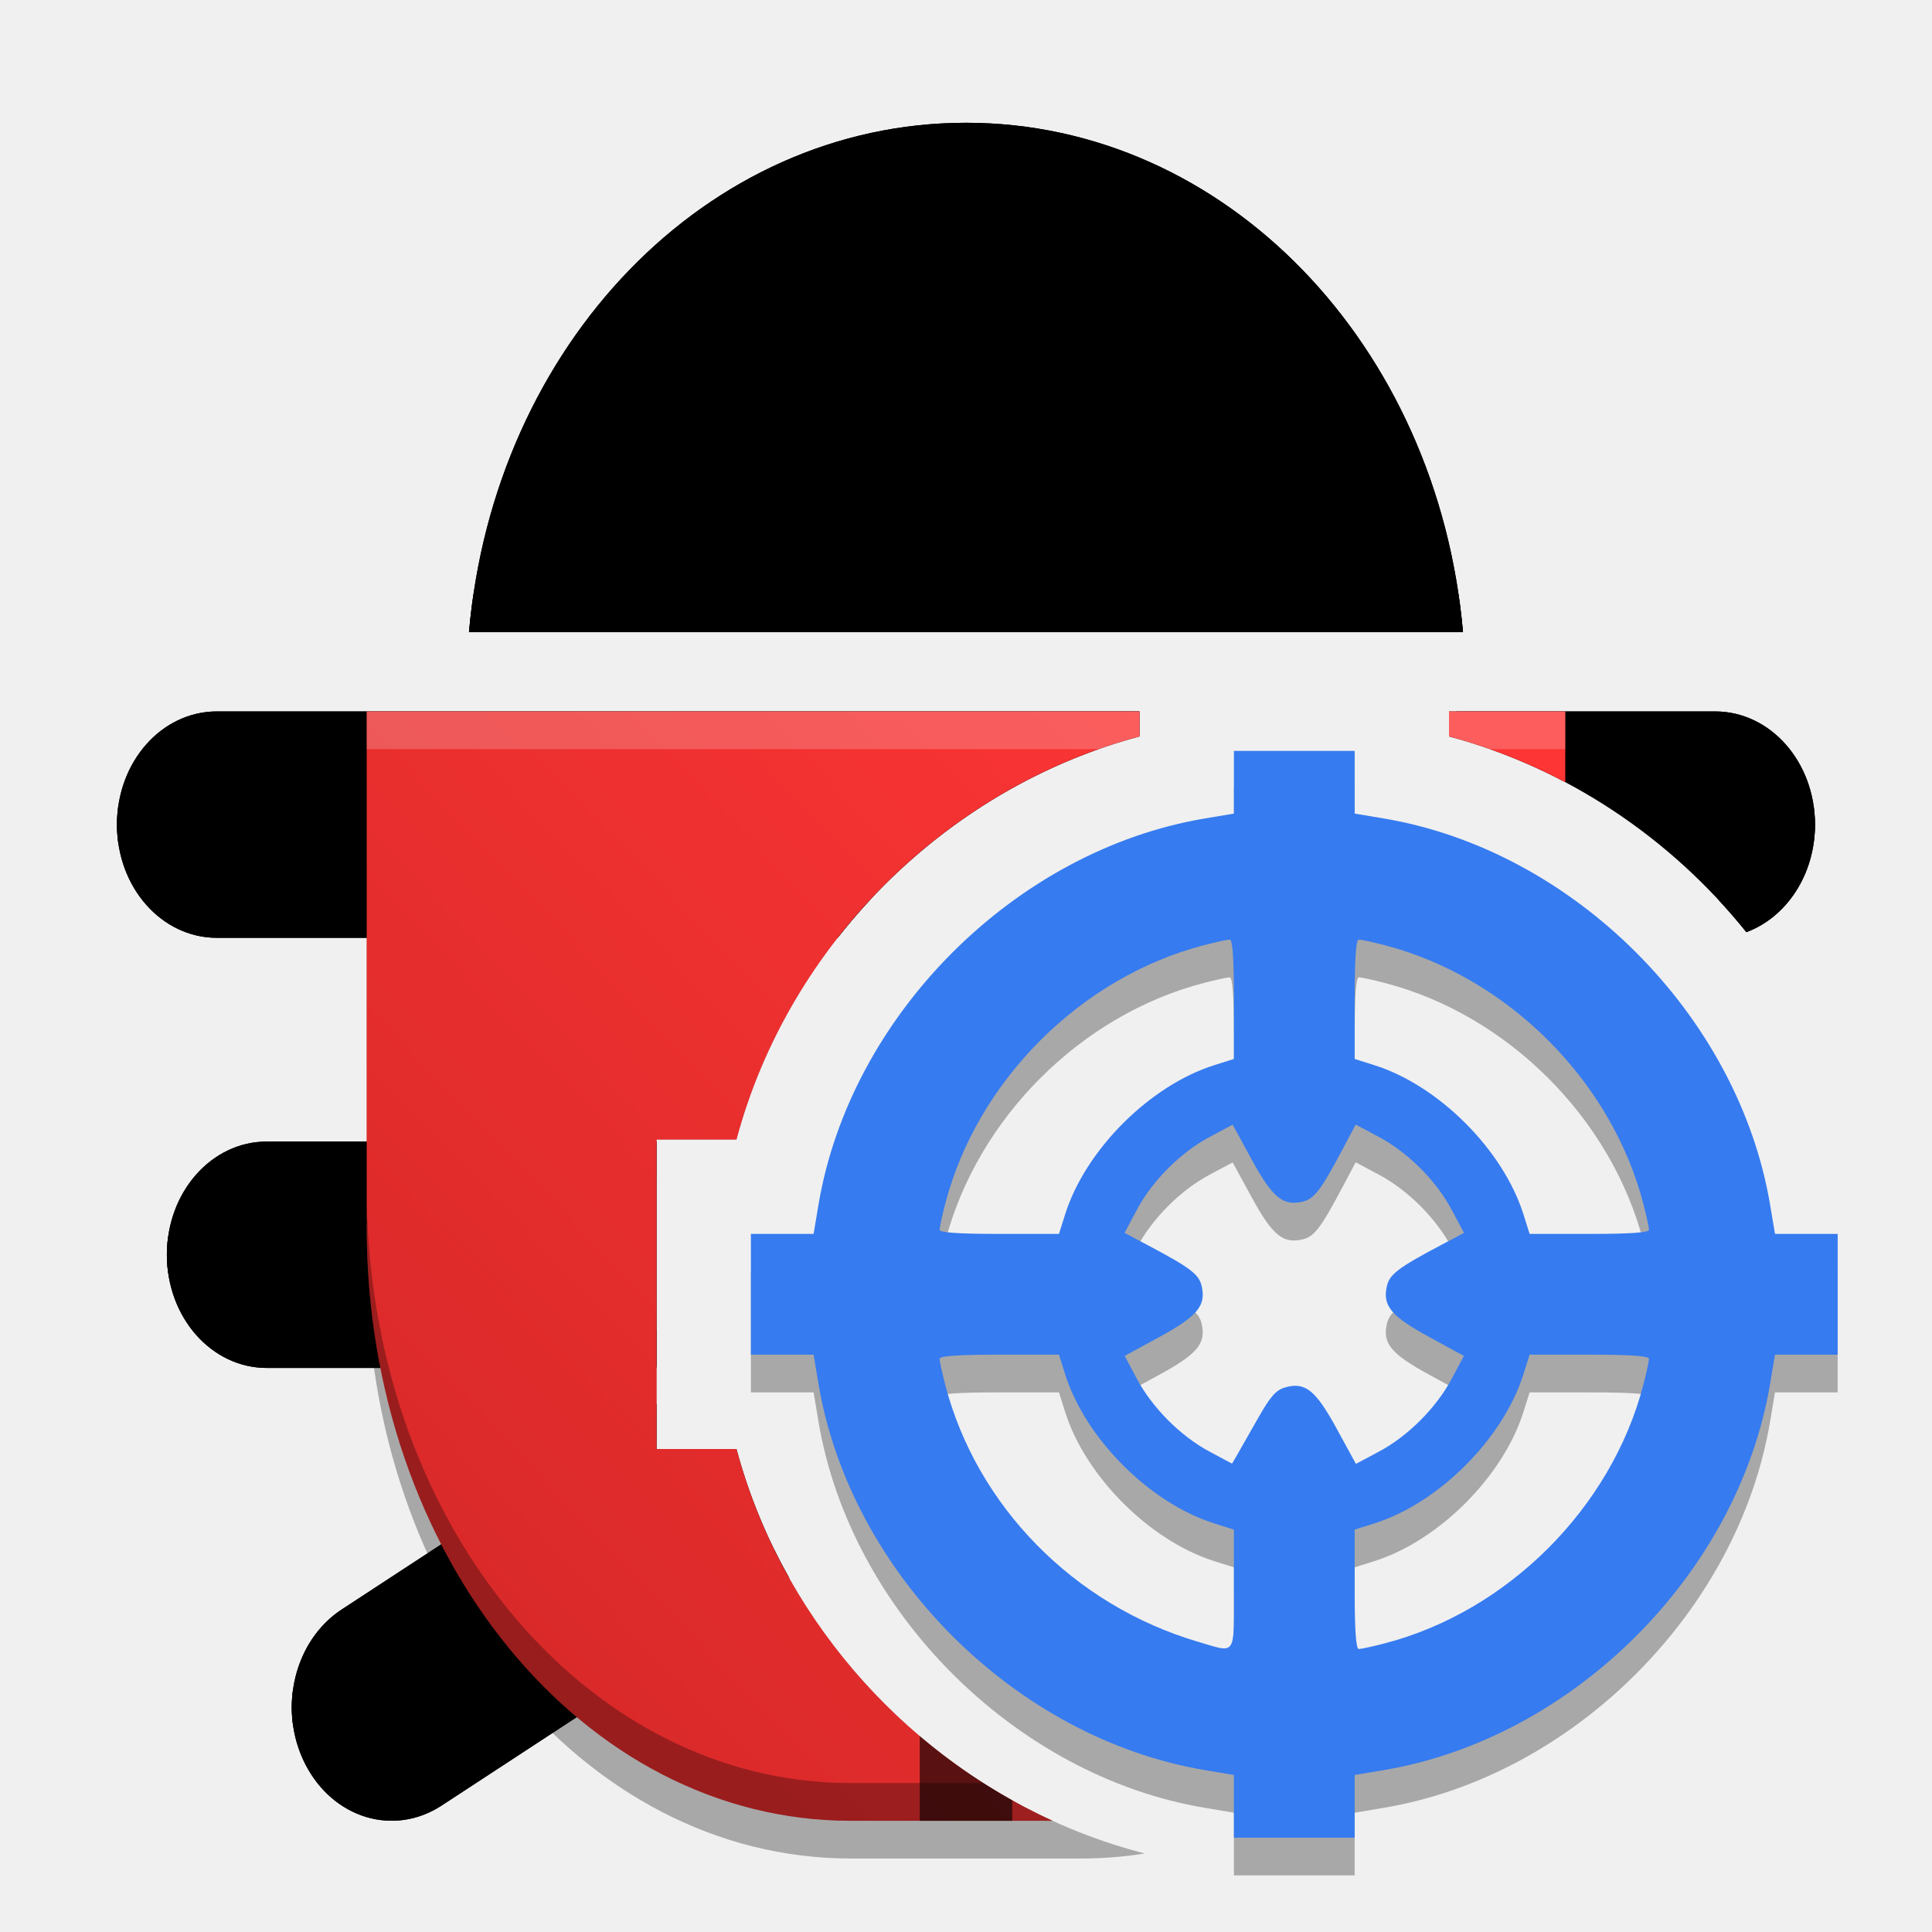
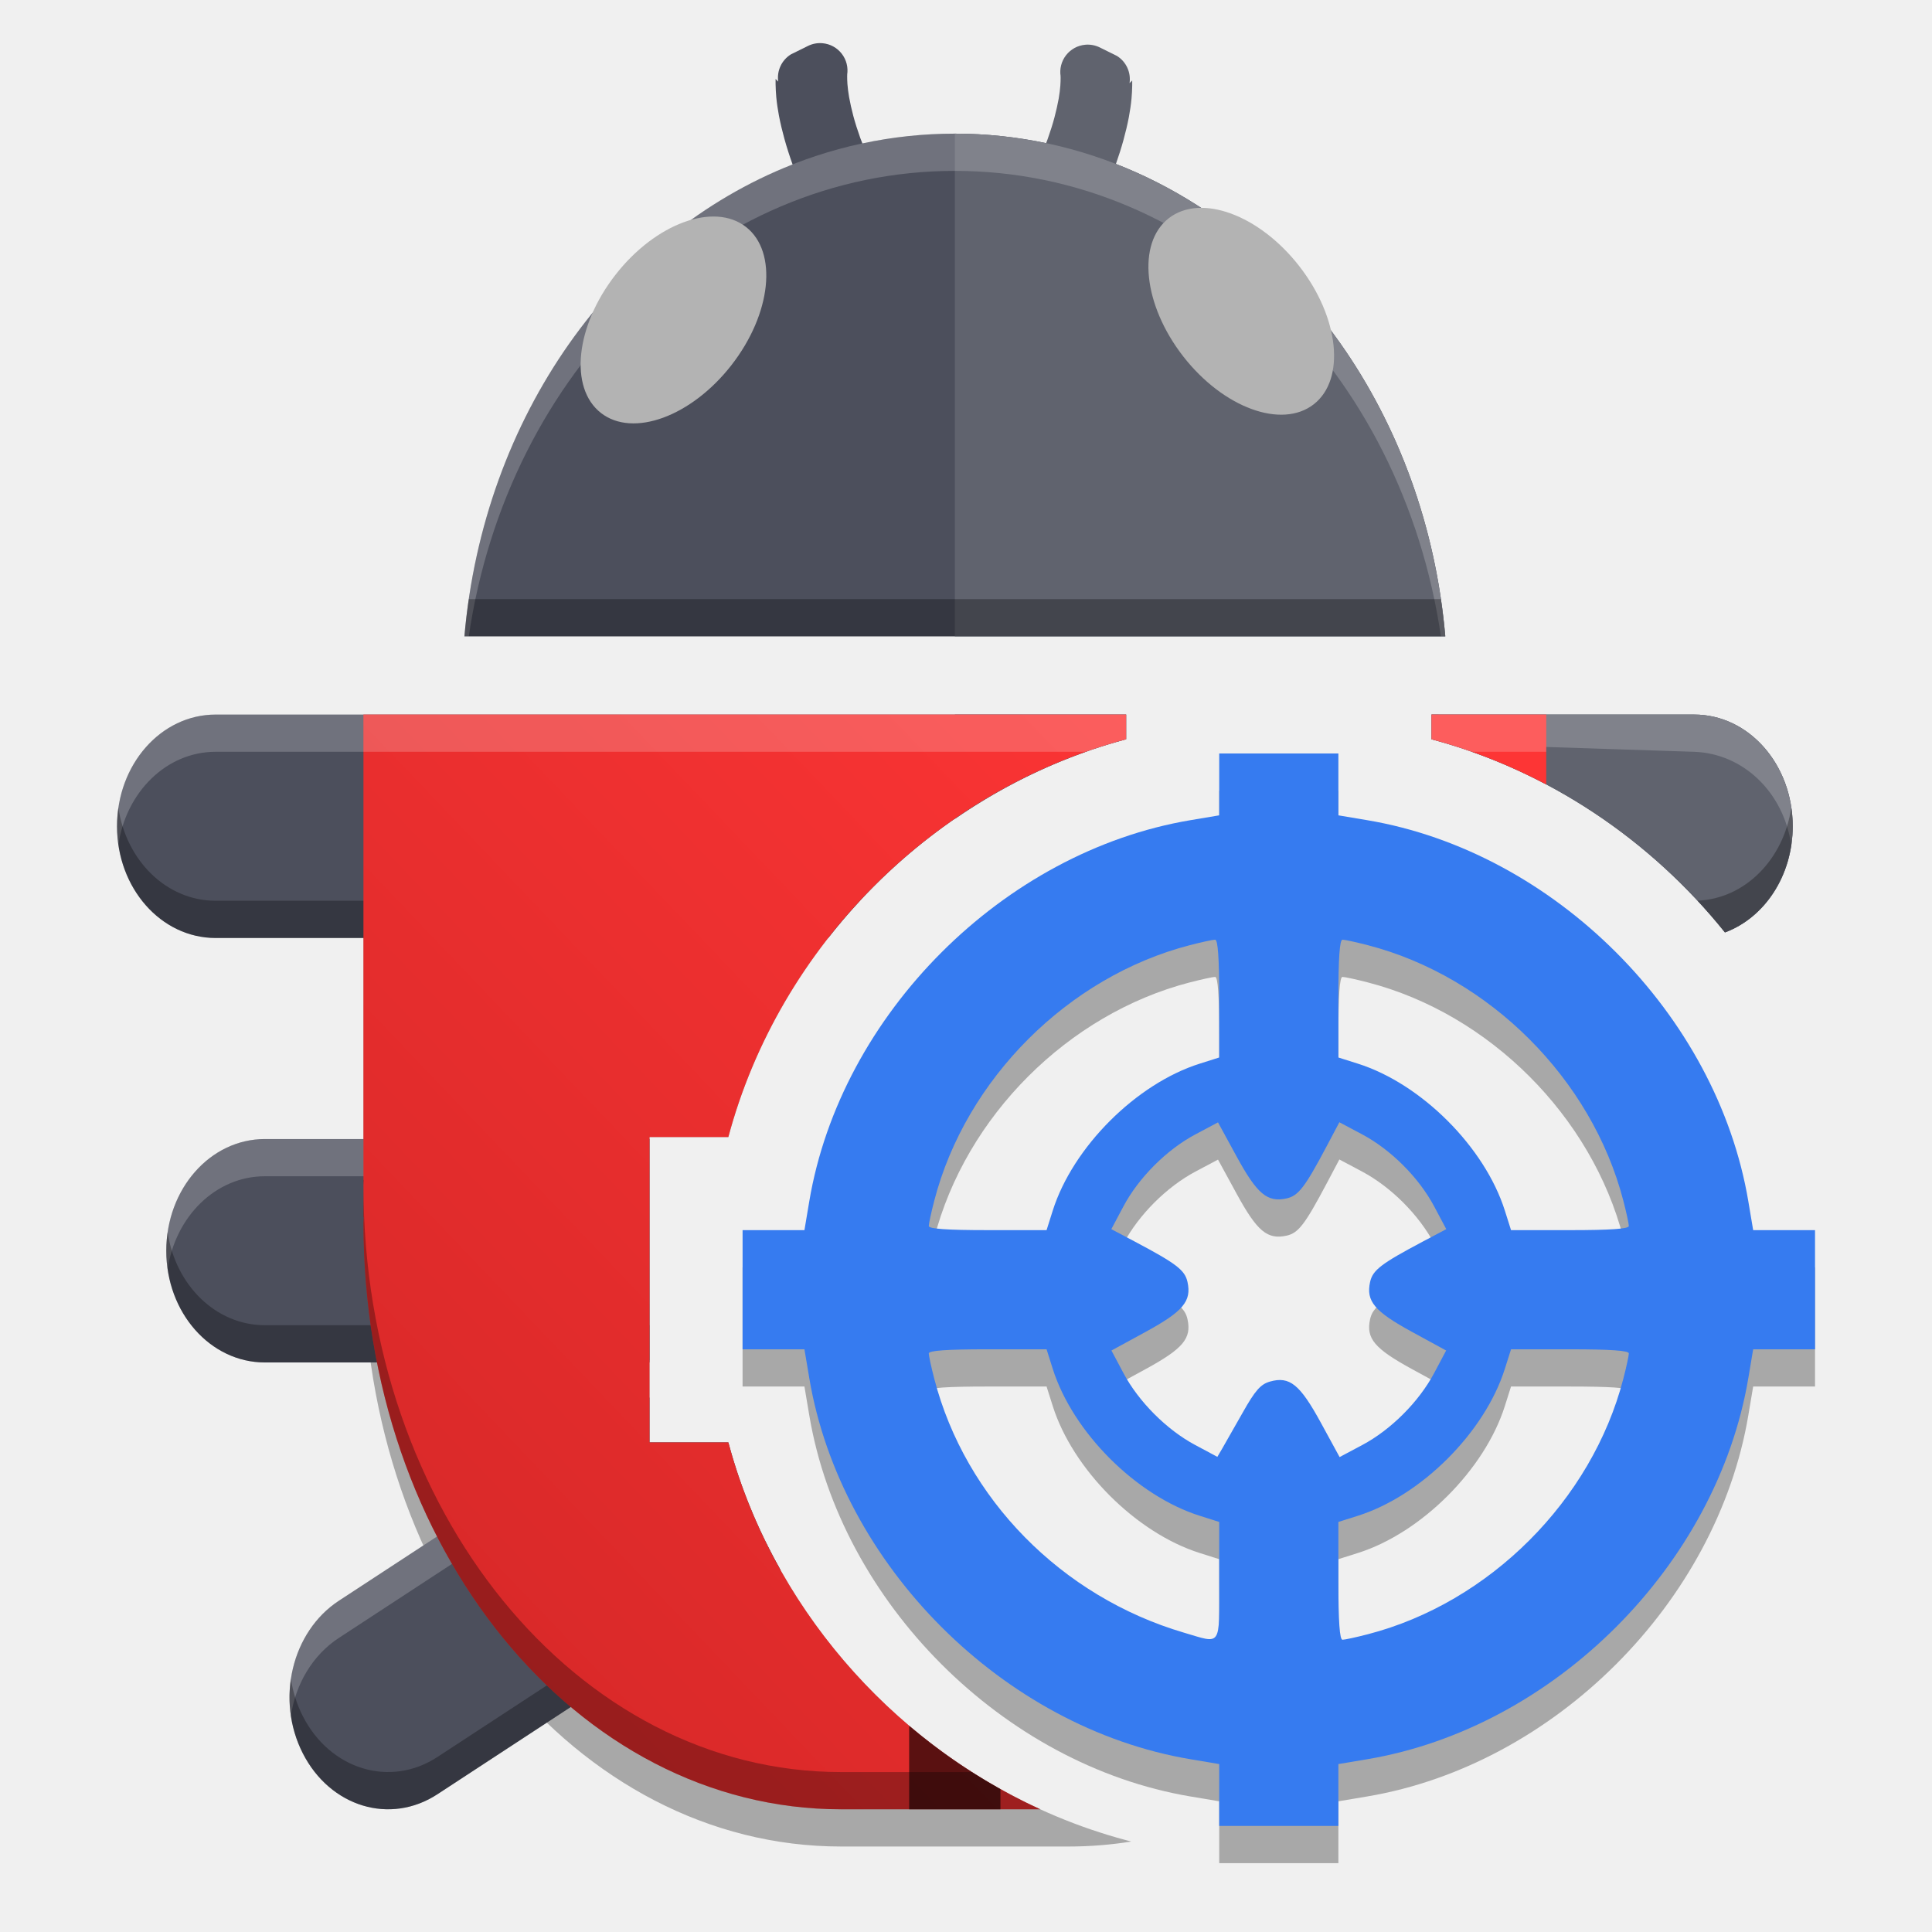
<svg xmlns="http://www.w3.org/2000/svg" width="512" height="512" version="1.1" viewBox="0 0 384 384">
  <defs>
-     <linearGradient id="a" x1="288" x2="-205.27" y1="185.49" y2="655.98" gradientTransform="scale(1.3333)" gradientUnits="userSpaceOnUse">
+     <linearGradient id="a" x1="288" x2="-205.27" y1="185.49" y2="655.98" gradientTransform="matrix(.98679 0 0 .98679 .31464 2.4854)" gradientUnits="userSpaceOnUse">
      <stop stop-color="#fd3535" offset="0" />
      <stop stop-color="#951212" offset="1" />
    </linearGradient>
  </defs>
-   <path d="m245.25 366.52v-6.229l-5.794-0.974c-37.681-6.332-70.444-39.094-76.775-76.775l-0.974-5.794h-12.458v-24h12.458l0.974-5.794c6.332-37.681 39.094-70.444 76.775-76.775l5.794-0.974v-12.458h24v12.458l5.794 0.974c37.681 6.332 70.443 39.094 76.775 76.775l0.974 5.794h12.458v24h-12.458l-0.974 5.794c-6.332 37.681-39.094 70.443-76.775 76.775l-5.794 0.974v12.458h-24zm0-43.134v-11.863l-3.938-1.246c-12.782-4.045-25.546-16.808-29.59-29.59l-1.246-3.938h-11.863c-8.164 0-11.863 0.259-11.863 0.829 0 0.456 0.499 2.754 1.108 5.106 6.265 24.179 25.63 43.877 50.267 51.132 7.696 2.266 7.125 3.102 7.125-10.431zm29.936 10.755c24.492-6.346 45.11-26.964 51.456-51.456 0.61-2.352 1.108-4.65 1.108-5.106 0-0.571-3.699-0.829-11.863-0.829h-11.863l-1.246 3.938c-4.045 12.782-16.808 25.546-29.59 29.59l-3.938 1.246v11.863c0 8.164 0.259 11.863 0.829 11.863 0.456 0 2.754-0.499 5.106-1.108zm-25.221-44.621c2.531-4.488 3.628-5.737 5.509-6.271 3.955-1.122 6.025 0.552 10.248 8.291l3.774 6.916 4.543-2.416c5.793-3.081 11.421-8.708 14.501-14.501l2.416-4.543-6.916-3.774c-7.524-4.106-9.251-6.168-8.403-10.032 0.525-2.392 2.232-3.698 10.665-8.163l4.678-2.477-2.428-4.567c-3.096-5.823-8.715-11.441-14.537-14.537l-4.567-2.428-2.477 4.678c-4.465 8.433-5.771 10.14-8.163 10.665-3.863 0.849-5.926-0.879-10.032-8.403l-3.774-6.916-4.543 2.416c-5.801 3.084-11.422 8.71-14.514 14.525l-2.428 4.567 4.678 2.477c8.433 4.465 10.14 5.771 10.665 8.163 0.849 3.863-0.879 5.926-8.403 10.032l-6.916 3.774 2.416 4.543c3.062 5.758 8.697 11.408 14.44 14.478l4.476 2.392 0.965-1.642c0.531-0.903 2.387-4.164 4.125-7.247zm-38.243-40.708c4.045-12.782 16.808-25.546 29.59-29.59l3.938-1.246v-11.863c0-8.164-0.259-11.863-0.829-11.863-0.456 0-2.754 0.499-5.106 1.108-24.492 6.346-45.11 26.964-51.456 51.456-0.61 2.352-1.108 4.65-1.108 5.106 0 0.571 3.699 0.829 11.863 0.829h11.863zm116.03 3.108c0-0.456-0.499-2.754-1.108-5.106-6.346-24.492-26.964-45.11-51.456-51.456-2.352-0.61-4.65-1.108-5.106-1.108-0.571 0-0.829 3.699-0.829 11.863v11.863l3.938 1.246c12.782 4.045 25.546 16.808 29.59 29.59l1.246 3.938h11.863c8.164 0 11.863-0.259 11.863-0.829z" opacity=".3" stroke-width=".75" />
-   <path transform="scale(.75)" d="m97.178 198.53v135h0.078c-0.005 0.51-0.078 0.995-0.078 1.506 0 87.249 57.198 157.49 128.27 157.49h61.109c5.712 0 11.332-0.458 16.842-1.338-0.465-0.12-0.931-0.236-1.395-0.359-51.415-13.726-93.108-55.419-106.83-106.83h-21.166v-82h21.166c12.749-47.754 49.631-87.105 96.014-103.47zm297.64 0c6.892 2.431 13.572 5.369 19.996 8.768v-8.768z" opacity=".3" stroke-width="1.333" />
-   <path transform="scale(.75)" d="m256 32.535c-68.855 0-125.1 58.995-131.7 135h263.41c-6.604-76-62.856-135-131.71-135zm-198.52 156c-14.661 0-26.471 13.38-26.471 30s11.809 30 26.471 30h164.51c20.051-25.627 48.159-44.867 80.006-53.369v-6.631zm326.52 0v6.631c31.223 8.335 58.846 26.998 78.812 51.875 10.585-3.923 18.193-15.167 18.193-28.506 0-16.62-11.807-30-26.473-30zm-313.29 113.99c-14.661 0-26.471 13.38-26.471 30s11.809 30 26.471 30h103.29v-60zm123.66 0h0.658zm0.09 81.471h-20.461v-12.061l-83.406 54.574c-12.698 8.307-17.025 26.594-9.691 40.984 7.334 14.391 23.463 19.297 36.16 10.984l92.098-60.266c-6.031-10.723-10.786-22.199-13.994-34.217z" stroke-width="1.333" />
-   <path transform="scale(.75)" d="m255.99 32.533c-68.854 0-125.1 58.996-131.7 135h1.172c10.443-71.112 64.73-125 130.53-125 65.803 0 120.09 53.884 130.54 125h1.172c-6.604-76-62.854-135-131.71-135zm-198.53 156c-14.661 0-26.471 13.38-26.471 30 0 1.705 0.13 3.374 0.369 5 2.09-14.222 12.945-25 26.102-25h231.12c3.073-1.047 6.184-1.997 9.334-2.838l4-0.705v-6.457zm328.45 0v6.457-1.295c3.15 0.841 4.261 1.791 7.334 2.838l61.266 2c13.155 0.429 24.014 10.778 26.104 25 0.239-1.626 0.369-3.295 0.369-5 0-16.62-11.806-30-26.473-30zm-315.22 113.99c-14.661 0-26.469 13.38-26.469 30 0 1.705 0.13 3.374 0.369 5 2.09-14.222 12.943-25 26.1-25h103.22v-9.994c76.193-5e-3 -98.328-6e-3 -103.22-6e-3zm102.39 70-82.502 53.984c-9.876 6.461-14.687 18.959-12.889 30.965 1.272-8.496 5.762-16.302 12.889-20.965l83.328-54.525v-9.459z" />
-   <path transform="scale(.75)" d="m125.46 157.53c-0.484 3.298-0.879 6.632-1.172 10h263.41c-0.293-3.368-0.687-6.702-1.172-10zm-94.096 56c-0.239 1.626-0.369 3.295-0.369 5 0 16.62 11.809 30 26.471 30h164.53c2.702-3.453 5.547-6.79 8.531-10h-173.07c-13.157 0-24.01-10.778-26.1-25zm449.25 0c-2.04 13.884-12.433 24.481-25.172 24.977 2.557 2.75 5.006 5.598 7.357 8.527 10.581-3.925 18.184-15.168 18.184-28.504 0-1.705-0.13-3.374-0.369-5zm-436.03 113.99c0.001 7e-3 0.003 0.014 0.004 0.021 1e-3 -7e-3 9.17e-4 -0.014 2e-3 -0.021zm0.004 0.021c-0.237 1.619-0.367 3.28-0.367 4.979 0 16.62 11.807 30 26.469 30h102.38l0.92-0.602v-9.398h-103.31c-13.15 0-23.998-10.767-26.096-24.979zm160.64 83.229-88.184 57.703c-12.698 8.312-28.829 3.406-36.162-10.984-1.63-3.198-2.681-6.588-3.195-10.02-0.994 6.642-0.022 13.706 3.195 20.02 7.333 14.391 23.464 19.297 36.162 10.984l92.102-60.268c-1.373-2.441-2.682-4.918-3.918-7.436z" />
-   <path transform="scale(.75)" d="m97.178 188.53v135h0.078c-0.005 0.51-0.078 0.995-0.078 1.506 0 87.251 57.198 157.49 128.27 157.49h53.492c-40.563-18.544-72.164-55.06-83.77-98.531h-21.166v-82h21.166c13.726-51.415 55.419-93.108 106.83-106.83v-6.633zm286.82 0v6.633c10.756 2.871 21.078 6.982 30.816 12.135v-18.768z" fill="url(#a)" stroke-width="1.333" />
-   <path transform="scale(.75)" d="m243.73 460.08v22.453h24.518v-5.43c-8.716-4.862-16.927-10.577-24.518-17.023z" opacity=".6" stroke-width="1.048" style="paint-order:markers stroke fill" />
-   <path transform="scale(.75)" d="m97.18 313.53v1.504c0-0.51 0.073-0.993 0.078-1.504zm0 1.504v8.496h0.078c-0.005 0.51-0.078 0.993-0.078 1.504 0 87.25 57.198 157.5 128.27 157.5h53.49c-6.354-2.905-12.484-6.256-18.355-10h-35.135c-71.068 0-128.27-70.246-128.27-157.5z" opacity=".3" />
-   <path transform="scale(.75)" d="m97.178 188.53v10h194.01c3.552-1.252 7.152-2.387 10.809-3.363v-6.637zm286.82 0v6.637c3.656 0.976 7.257 2.111 10.809 3.363h20.01v-10z" fill="#fff" opacity=".2" />
-   <path d="m245.25 359.02v-6.229l-5.794-0.974c-37.681-6.332-70.444-39.094-76.775-76.775l-0.974-5.794h-12.458v-24h12.458l0.974-5.794c6.332-37.681 39.094-70.444 76.775-76.775l5.794-0.974v-12.458h24v12.458l5.794 0.974c37.681 6.332 70.443 39.094 76.775 76.775l0.974 5.794h12.458v24h-12.458l-0.974 5.794c-6.332 37.681-39.094 70.443-76.775 76.775l-5.794 0.974v12.458h-24zm0-43.134v-11.863l-3.938-1.246c-12.782-4.045-25.546-16.808-29.59-29.59l-1.246-3.938h-11.863c-8.164 0-11.863 0.259-11.863 0.829 0 0.456 0.499 2.754 1.108 5.106 6.265 24.179 25.63 43.877 50.267 51.132 7.696 2.266 7.125 3.102 7.125-10.431zm29.936 10.755c24.492-6.346 45.11-26.964 51.456-51.456 0.61-2.352 1.108-4.65 1.108-5.106 0-0.571-3.699-0.829-11.863-0.829h-11.863l-1.246 3.938c-4.045 12.782-16.808 25.546-29.59 29.59l-3.938 1.246v11.863c0 8.164 0.259 11.863 0.829 11.863 0.456 0 2.754-0.499 5.106-1.108zm-25.221-44.621c2.531-4.488 3.628-5.737 5.509-6.271 3.955-1.122 6.025 0.552 10.248 8.291l3.774 6.916 4.543-2.416c5.793-3.081 11.421-8.708 14.501-14.501l2.416-4.543-6.916-3.774c-7.524-4.106-9.251-6.168-8.403-10.032 0.525-2.392 2.232-3.698 10.665-8.163l4.678-2.477-2.428-4.567c-3.096-5.823-8.715-11.441-14.537-14.537l-4.567-2.428-2.477 4.678c-4.465 8.433-5.771 10.14-8.163 10.665-3.863 0.849-5.926-0.879-10.032-8.403l-3.774-6.916-4.543 2.416c-5.801 3.084-11.422 8.71-14.514 14.525l-2.428 4.567 4.678 2.477c8.433 4.465 10.14 5.771 10.665 8.163 0.849 3.863-0.879 5.926-8.403 10.032l-6.916 3.774 2.416 4.543c3.062 5.758 8.697 11.408 14.44 14.478l4.476 2.392 0.965-1.642c0.531-0.903 2.387-4.164 4.125-7.247zm-38.243-40.708c4.045-12.782 16.808-25.546 29.59-29.59l3.938-1.246v-11.863c0-8.164-0.259-11.863-0.829-11.863-0.456 0-2.754 0.499-5.106 1.108-24.492 6.346-45.11 26.964-51.456 51.456-0.61 2.352-1.108 4.65-1.108 5.106 0 0.571 3.699 0.829 11.863 0.829h11.863zm116.03 3.108c0-0.456-0.499-2.754-1.108-5.106-6.346-24.492-26.964-45.11-51.456-51.456-2.352-0.61-4.65-1.108-5.106-1.108-0.571 0-0.829 3.699-0.829 11.863v11.863l3.938 1.246c12.782 4.045 25.546 16.808 29.59 29.59l1.246 3.938h11.863c8.164 0 11.863-0.259 11.863-0.829z" fill="#367bf0" stroke-width=".75" />
+   <path d="m242.33 364.17v-6.147l-5.718-0.961c-37.184-6.248-69.515-38.579-75.763-75.763l-0.961-5.718h-12.294v-23.684h12.294l0.961-5.718c6.248-37.184 38.579-69.515 75.763-75.763l5.718-0.961v-12.294h23.684v12.294l5.718 0.961c37.184 6.248 69.514 38.579 75.763 75.763l0.961 5.718h12.294v23.684h-12.294l-0.961 5.718c-6.248 37.184-38.579 69.514-75.763 75.763l-5.718 0.961v12.294h-23.684zm0-42.565v-11.707l-3.886-1.23c-12.614-3.991-25.209-16.586-29.2-29.2l-1.23-3.886h-11.707c-8.057 0-11.707 0.255-11.707 0.818 0 0.45 0.492 2.718 1.094 5.039 6.183 23.86 25.292 43.299 49.604 50.458 7.594 2.236 7.031 3.061 7.031-10.293zm29.541 10.613c24.169-6.263 44.515-26.609 50.778-50.778 0.602-2.321 1.094-4.589 1.094-5.039 0-0.563-3.65-0.818-11.707-0.818h-11.707l-1.23 3.886c-3.991 12.614-16.586 25.209-29.2 29.2l-3.886 1.23v11.707c0 8.057 0.255 11.707 0.818 11.707 0.45 0 2.718-0.492 5.039-1.094zm-24.889-44.033c2.497-4.429 3.58-5.662 5.437-6.188 3.903-1.107 5.945 0.545 10.113 8.182l3.724 6.825 4.484-2.384c5.717-3.04 11.27-8.593 14.31-14.31l2.384-4.484-6.825-3.724c-7.425-4.052-9.129-6.087-8.292-9.9 0.518-2.361 2.203-3.649 10.524-8.055l4.617-2.444-2.396-4.507c-3.055-5.746-8.6-11.29-14.345-14.345l-4.507-2.396-2.444 4.617c-4.406 8.322-5.695 10.006-8.055 10.524-3.812 0.837-5.848-0.867-9.9-8.292l-3.724-6.825-4.484 2.384c-5.724 3.044-11.271 8.595-14.323 14.334l-2.396 4.507 4.617 2.444c8.322 4.406 10.006 5.695 10.524 8.055 0.837 3.812-0.867 5.848-8.292 9.9l-6.825 3.724 2.384 4.484c3.022 5.682 8.582 11.258 14.25 14.287l4.417 2.361 0.952-1.621c0.524-0.891 2.356-4.109 4.071-7.151zm-37.739-40.171c3.991-12.614 16.586-25.209 29.2-29.2l3.886-1.23v-11.707c0-8.057-0.255-11.707-0.818-11.707-0.45 0-2.718 0.492-5.039 1.094-24.169 6.263-44.515 26.609-50.778 50.778-0.602 2.321-1.094 4.589-1.094 5.039 0 0.563 3.65 0.818 11.707 0.818h11.707zm114.5 3.067c0-0.45-0.492-2.718-1.094-5.039-6.263-24.169-26.609-44.515-50.778-50.778-2.321-0.602-4.589-1.094-5.039-1.094-0.563 0-0.818 3.65-0.818 11.707v11.707l3.886 1.23c12.613 3.991 25.209 16.586 29.2 29.2l1.23 3.886h11.707c8.057 0 11.707-0.255 11.707-0.818z" opacity=".3" stroke-width=".69" />
+   <path d="m72.237 149.42v99.915h0.058c-4e-3 0.378-0.058 0.737-0.058 1.115 0 64.574 42.333 116.56 94.934 116.56h45.228c4.227 0 8.387-0.339 12.465-0.99-0.344-0.089-0.689-0.174-1.032-0.266-38.053-10.159-68.91-41.016-79.066-79.066h-15.665v-60.689h15.665c9.436-35.343 36.733-64.468 71.061-76.579zm220.29 0c5.101 1.799 10.045 3.973 14.799 6.489v-6.489z" opacity=".3" stroke-width=".92" />
+   <path d="m163.49 8.59a5.447 5.447 0 0 0-2.899 0.539l-3.406 1.686a5.447 5.447 0 0 0-2.505 5.407l-0.526-0.529c-1.8e-4 0.277-5e-3 0.628 0 1.049a5.447 5.447 0 0 0 0 0.007c0.012 0.877 0.067 1.698 0.13 2.462a5.447 5.447 0 0 0 1e-3 0.037c0.119 1.321 0.32 2.542 0.523 3.669a5.447 5.447 0 0 0 9e-3 0.051c0.299 1.572 0.671 3.099 1.08 4.583a5.447 5.447 0 0 0 0 0.003c0.483 1.749 1.036 3.458 1.636 5.133-35.375 13.889-61.423 50.024-65.224 93.791h194.95c-4.888-56.249-46.52-99.914-97.48-99.914-6.284 0-12.426 0.67-18.375 1.94-0.156-0.367-0.298-0.727-0.416-1.075a5.447 5.447 0 0 0-0.029-0.084c-0.525-1.475-0.991-2.924-1.371-4.356-3.7e-4 -0.001 1e-4 -0.003 0-0.004-0.33-1.263-0.611-2.488-0.823-3.68-0.159-0.962-0.281-1.832-0.333-2.606v-0.006c-0.038-0.592-0.058-1.111-0.051-1.565v-0.01c0.011-0.363 0.028-0.442-7e-3 -0.221a5.447 5.447 0 0 0-4.889-6.308zm-2.815 22.327c4e-3 0.01 8e-3 0.017 0.012 0.026 6e-3 0.018 0.011 0.038 0.018 0.056zm-117.82 111.11c-10.851 0-19.592 9.902-19.592 22.203 0 12.301 8.741 22.204 19.592 22.204h121.75c14.84-18.967 35.643-33.207 59.213-39.5v-4.907zm241.66 0v4.907c23.109 6.169 43.554 19.982 58.332 38.394 7.834-2.903 13.465-11.226 13.465-21.098 0-12.301-8.738-22.203-19.592-22.203zm-231.87 84.365c-10.851 0-19.592 9.903-19.592 22.204 0 12.301 8.741 22.204 19.592 22.204h76.446v-44.408zm91.522 0h0.488zm-15.078 51.371-61.729 40.393c-9.398 6.148-12.601 19.681-7.173 30.331 5.428 10.651 17.365 14.282 26.763 8.13l68.162-44.603c-4.464-7.936-7.982-16.43-10.356-25.324l-0.523 2e-3h-15.144z" fill="#4c4f5c" stroke-width=".75" />
+   <path d="m215.7 8.893a5.447 5.447 0 0 0-4.888 6.311c-0.036-0.22-0.018-0.142-7e-3 0.221v0.01c6e-3 0.453-0.015 0.972-0.053 1.565v0.004c-0.051 0.774-0.172 1.645-0.331 2.607-0.212 1.192-0.495 2.417-0.825 3.68-1.1e-4 0.001 3.8e-4 3e-3 0 0.004-0.38 1.433-0.846 2.882-1.371 4.356a5.447 5.447 0 0 0-0.028 0.082c-0.08 0.236-0.177 0.48-0.275 0.725-5.875-1.237-11.933-1.894-18.133-1.894v99.914h97.481c-3.812-43.864-29.972-80.071-65.473-93.891 0.545-1.545 1.05-3.119 1.494-4.727a5.447 5.447 0 0 0 0-0.002 5.447 5.447 0 0 0 0-0.002c0.409-1.484 0.78-3.011 1.08-4.583a5.447 5.447 0 0 0 9e-3 -0.051c0.203-1.127 0.404-2.349 0.523-3.669a5.447 5.447 0 0 0 1e-3 -0.037c0.064-0.765 0.119-1.586 0.13-2.462a5.447 5.447 0 0 1 0-0.002 5.447 5.447 0 0 1 0-0.002 5.447 5.447 0 0 1 0-0.002 5.447 5.447 0 0 1 0-0.002 5.447 5.447 0 0 1 0-0.002c5e-3 -0.421 1.5e-4 -0.77 0-1.047l-0.526 0.526a5.447 5.447 0 0 0-2.505-5.405l-3.404-1.685a5.447 5.447 0 0 0-2.899-0.542zm2.814 22.33-0.028 0.082c6e-3 -0.018 0.01-0.038 0.016-0.056 3e-3 -0.01 7e-3 -0.017 0.012-0.026zm-28.726 110.8v20.754c10.31-7.116 21.788-12.575 34.043-15.847v-4.907zm94.733 0v4.907c23.109 6.169 43.554 19.982 58.332 38.394 7.834-2.903 13.466-11.226 13.466-21.098 0-12.301-8.741-22.203-19.595-22.203z" fill="#60636e" stroke-width=".75" />
+   <path d="m189.78 26.564c-50.96 0-92.589 43.664-97.474 99.916h0.867c7.729-52.631 47.908-92.515 96.608-92.515 48.702 0 88.88 39.881 96.614 92.515h0.867c-4.888-56.249-46.518-99.916-97.479-99.916zm-146.94 115.46c-10.851 0-19.591 9.902-19.591 22.203 0 1.262 0.097 2.498 0.274 3.702 1.547-10.526 9.581-18.504 19.318-18.504h171.05c2.274-0.775 4.577-1.477 6.908-2.099l2.961-0.523v-4.778zm243.09 0v3.82c2.331 0.622 3.153 1.326 5.427 2.101l45.344 1.48c9.736 0.318 17.773 7.978 19.32 18.504 0.177-1.204 0.274-2.439 0.274-3.702 0-12.301-8.739-22.203-19.594-22.203zm-233.3 84.365c-10.851 0-19.591 9.903-19.591 22.204 0 1.262 0.097 2.497 0.274 3.7 1.547-10.526 9.579-18.502 19.317-18.502h76.395v-7.397c56.391-3e-3 -72.774-3e-3 -76.395-3e-3zm75.781 51.809-61.062 39.954c-7.309 4.782-10.87 14.032-9.539 22.917 0.941-6.288 4.264-12.064 9.539-15.516l61.673-40.355v-7z" fill="#fff" opacity=".2" stroke-width=".75" />
+   <path d="m93.169 119.08c-0.358 2.441-0.651 4.908-0.867 7.401h194.95c-0.217-2.493-0.509-4.96-0.867-7.401zm-69.642 41.446c-0.177 1.204-0.273 2.438-0.273 3.701 0 12.301 8.74 22.203 19.592 22.203h121.77c2-2.555 4.106-5.026 6.314-7.401h-128.09c-9.738 0-17.77-7.977-19.317-18.503zm332.5 0c-1.51 10.276-9.202 18.119-18.63 18.486 1.893 2.035 3.705 4.143 5.445 6.311 7.831-2.905 13.458-11.226 13.458-21.096 0-1.262-0.096-2.497-0.273-3.701zm-322.71 84.365c8.14e-4 5e-3 2e-3 0.011 0.003 0.016 7.39e-4 -5e-3 6.78e-4 -0.011 0.001-0.016zm0.003 0.016c-0.175 1.199-0.272 2.428-0.272 3.685 0 12.301 8.739 22.203 19.59 22.203h75.773l0.681-0.445v-6.956h-76.461c-9.732 0-17.761-7.969-19.314-18.487zm118.89 61.599-65.266 42.707c-9.398 6.152-21.337 2.521-26.764-8.129-1.206-2.367-1.984-4.876-2.365-7.416-0.736 4.916-0.016 10.144 2.365 14.817 5.428 10.651 17.366 14.282 26.764 8.129l68.166-44.605c-1.016-1.806-1.985-3.64-2.9-5.503z" opacity=".3" stroke-width=".75" />
+   <path d="m72.237 142.02v99.915h0.058c-0.004 0.378-0.058 0.737-0.058 1.115 0 64.576 42.333 116.56 94.934 116.56h39.59c-30.021-13.725-53.41-40.751-61.999-72.924h-15.665v-60.689h15.665c10.159-38.053 41.016-68.91 79.066-79.066v-4.909zm212.28 0v4.909c7.961 2.125 15.6 5.168 22.807 8.981v-13.89z" fill="url(#a)" stroke-width="1" />
+   <path d="m180.7 343v16.618h18.146v-4.019c-6.451-3.598-12.528-7.828-18.146-12.599z" opacity=".6" stroke-width=".723" style="paint-order:markers stroke fill" />
+   <path d="m72.239 234.53v1.113c0-0.378 0.054-0.735 0.058-1.113zm0 1.113v6.288h0.058c-4e-3 0.378-0.058 0.735-0.058 1.113 0 64.575 42.333 116.57 94.934 116.57h39.589c-4.703-2.15-9.24-4.63-13.585-7.401h-26.004c-52.598 0-94.934-51.99-94.934-116.57z" opacity=".3" stroke-width=".75" />
+   <path d="m72.237 142.02v7.401h143.59c2.629-0.927 5.293-1.767 8-2.489v-4.912zm212.28 0v4.912c2.706 0.722 5.371 1.562 8 2.489h14.81v-7.401z" fill="#fff" opacity=".2" stroke-width=".75" />
+   <path d="m242.33 356.77v-6.147l-5.718-0.961c-37.184-6.248-69.515-38.579-75.763-75.763l-0.961-5.718h-12.294v-23.684h12.294l0.961-5.718c6.248-37.184 38.579-69.515 75.763-75.763l5.718-0.961v-12.294h23.684v12.294l5.718 0.961c37.184 6.248 69.514 38.579 75.763 75.763l0.961 5.718h12.294v23.684h-12.294l-0.961 5.718c-6.248 37.184-38.579 69.514-75.763 75.763l-5.718 0.961v12.294h-23.684zm0-42.565v-11.707l-3.886-1.23c-12.614-3.991-25.209-16.586-29.2-29.2l-1.23-3.886h-11.707c-8.057 0-11.707 0.255-11.707 0.818 0 0.45 0.492 2.718 1.094 5.039 6.183 23.86 25.292 43.299 49.604 50.458 7.594 2.236 7.031 3.061 7.031-10.294zm29.541 10.613c24.169-6.263 44.515-26.609 50.778-50.778 0.602-2.321 1.094-4.589 1.094-5.039 0-0.563-3.65-0.818-11.707-0.818h-11.707l-1.23 3.886c-3.991 12.614-16.586 25.209-29.2 29.2l-3.886 1.23v11.707c0 8.057 0.255 11.707 0.818 11.707 0.45 0 2.718-0.492 5.039-1.094zm-24.889-44.033c2.497-4.429 3.58-5.662 5.437-6.188 3.903-1.107 5.945 0.545 10.113 8.182l3.724 6.825 4.484-2.384c5.717-3.04 11.27-8.593 14.31-14.31l2.384-4.484-6.825-3.724c-7.425-4.052-9.129-6.087-8.292-9.9 0.518-2.361 2.203-3.649 10.524-8.055l4.617-2.444-2.396-4.507c-3.055-5.746-8.6-11.29-14.345-14.345l-4.507-2.396-2.444 4.617c-4.406 8.322-5.695 10.006-8.055 10.524-3.812 0.837-5.848-0.867-9.9-8.292l-3.724-6.825-4.484 2.384c-5.724 3.044-11.271 8.595-14.323 14.334l-2.396 4.507 4.617 2.444c8.322 4.406 10.006 5.695 10.524 8.055 0.837 3.812-0.867 5.848-8.292 9.9l-6.825 3.724 2.384 4.484c3.022 5.682 8.582 11.258 14.25 14.287l4.417 2.361 0.952-1.621c0.524-0.891 2.356-4.109 4.071-7.151zm-37.739-40.171c3.991-12.613 16.586-25.209 29.2-29.2l3.886-1.23v-11.707c0-8.057-0.255-11.707-0.818-11.707-0.45 0-2.718 0.492-5.039 1.094-24.169 6.263-44.515 26.609-50.778 50.778-0.602 2.321-1.094 4.589-1.094 5.039 0 0.563 3.65 0.818 11.707 0.818h11.707zm114.5 3.067c0-0.45-0.492-2.718-1.094-5.039-6.263-24.169-26.609-44.515-50.778-50.778-2.321-0.602-4.589-1.094-5.039-1.094-0.563 0-0.818 3.65-0.818 11.707v11.707l3.886 1.23c12.613 3.991 25.209 16.586 29.2 29.2l1.23 3.886h11.707c8.057 0 11.707-0.255 11.707-0.818z" fill="#367bf0" stroke-width=".75" />
+   <ellipse transform="rotate(37.934)" cx="144.67" cy="-32.131" rx="14.609" ry="23.441" fill="#b3b3b3" />
+   <ellipse transform="matrix(-.78872 .61475 .61475 .78872 0 0)" cx="-156.55" cy="200.46" rx="14.609" ry="23.441" fill="#b3b3b3" />
</svg>
